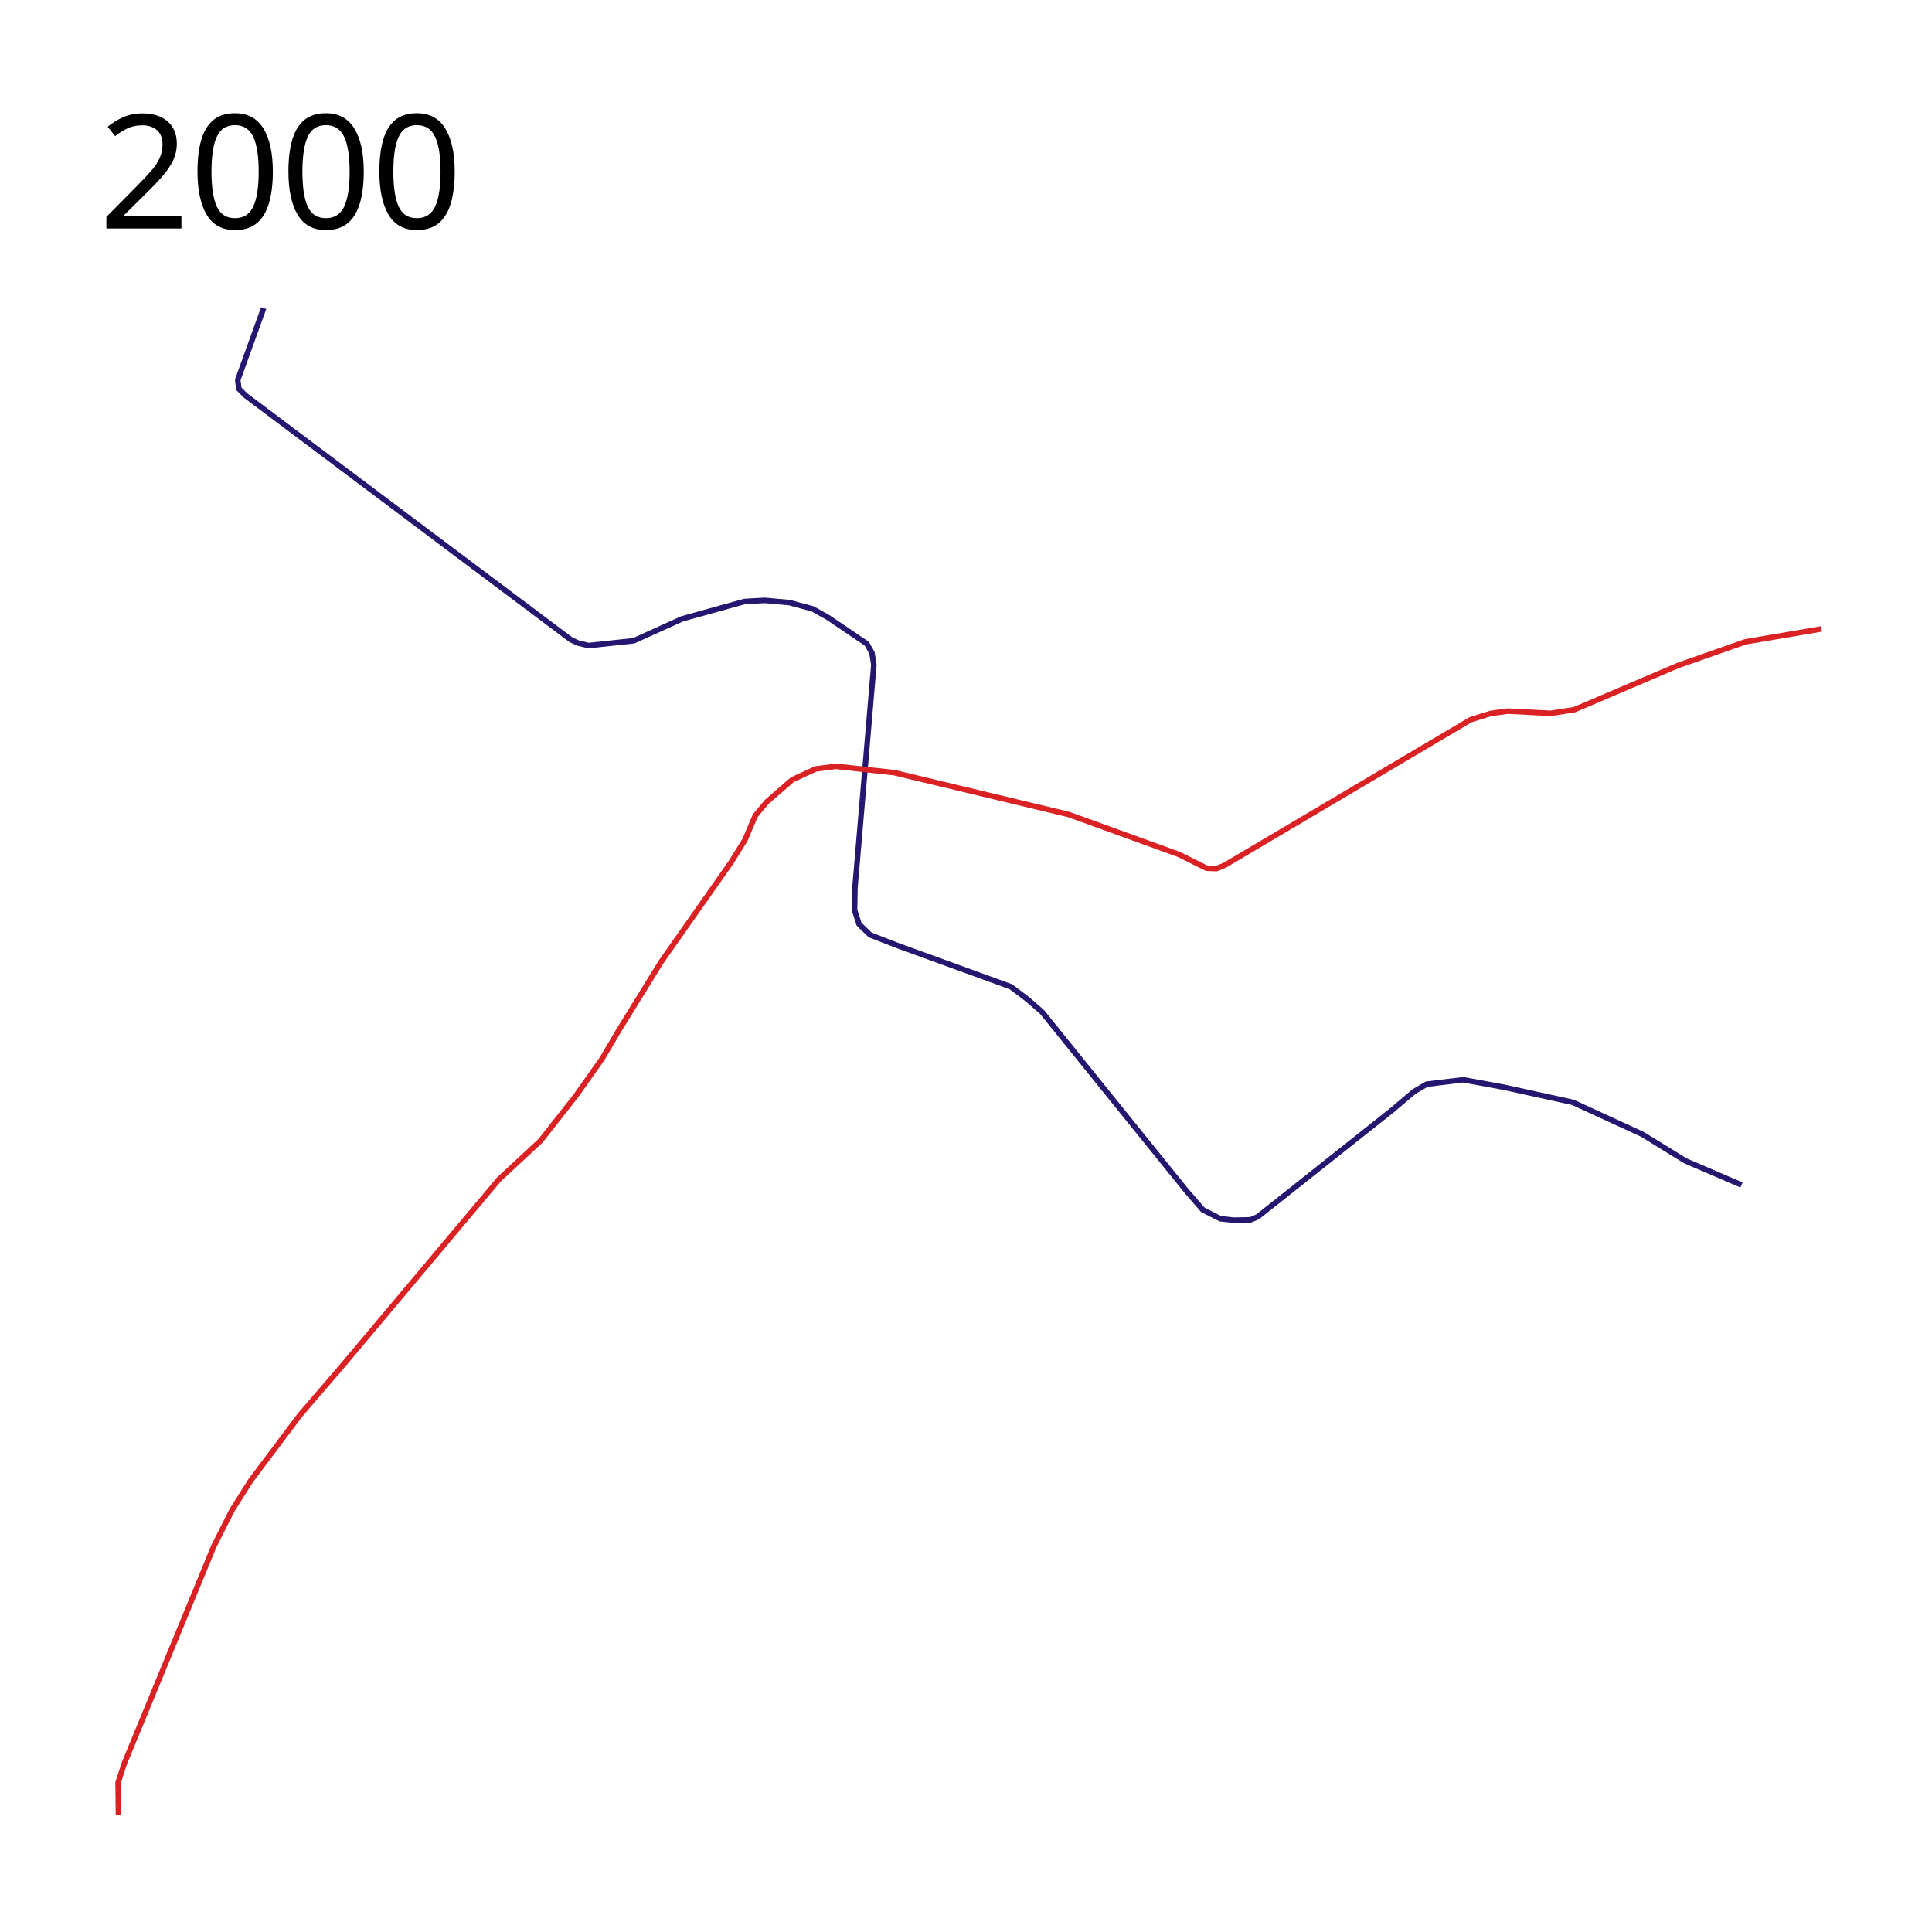
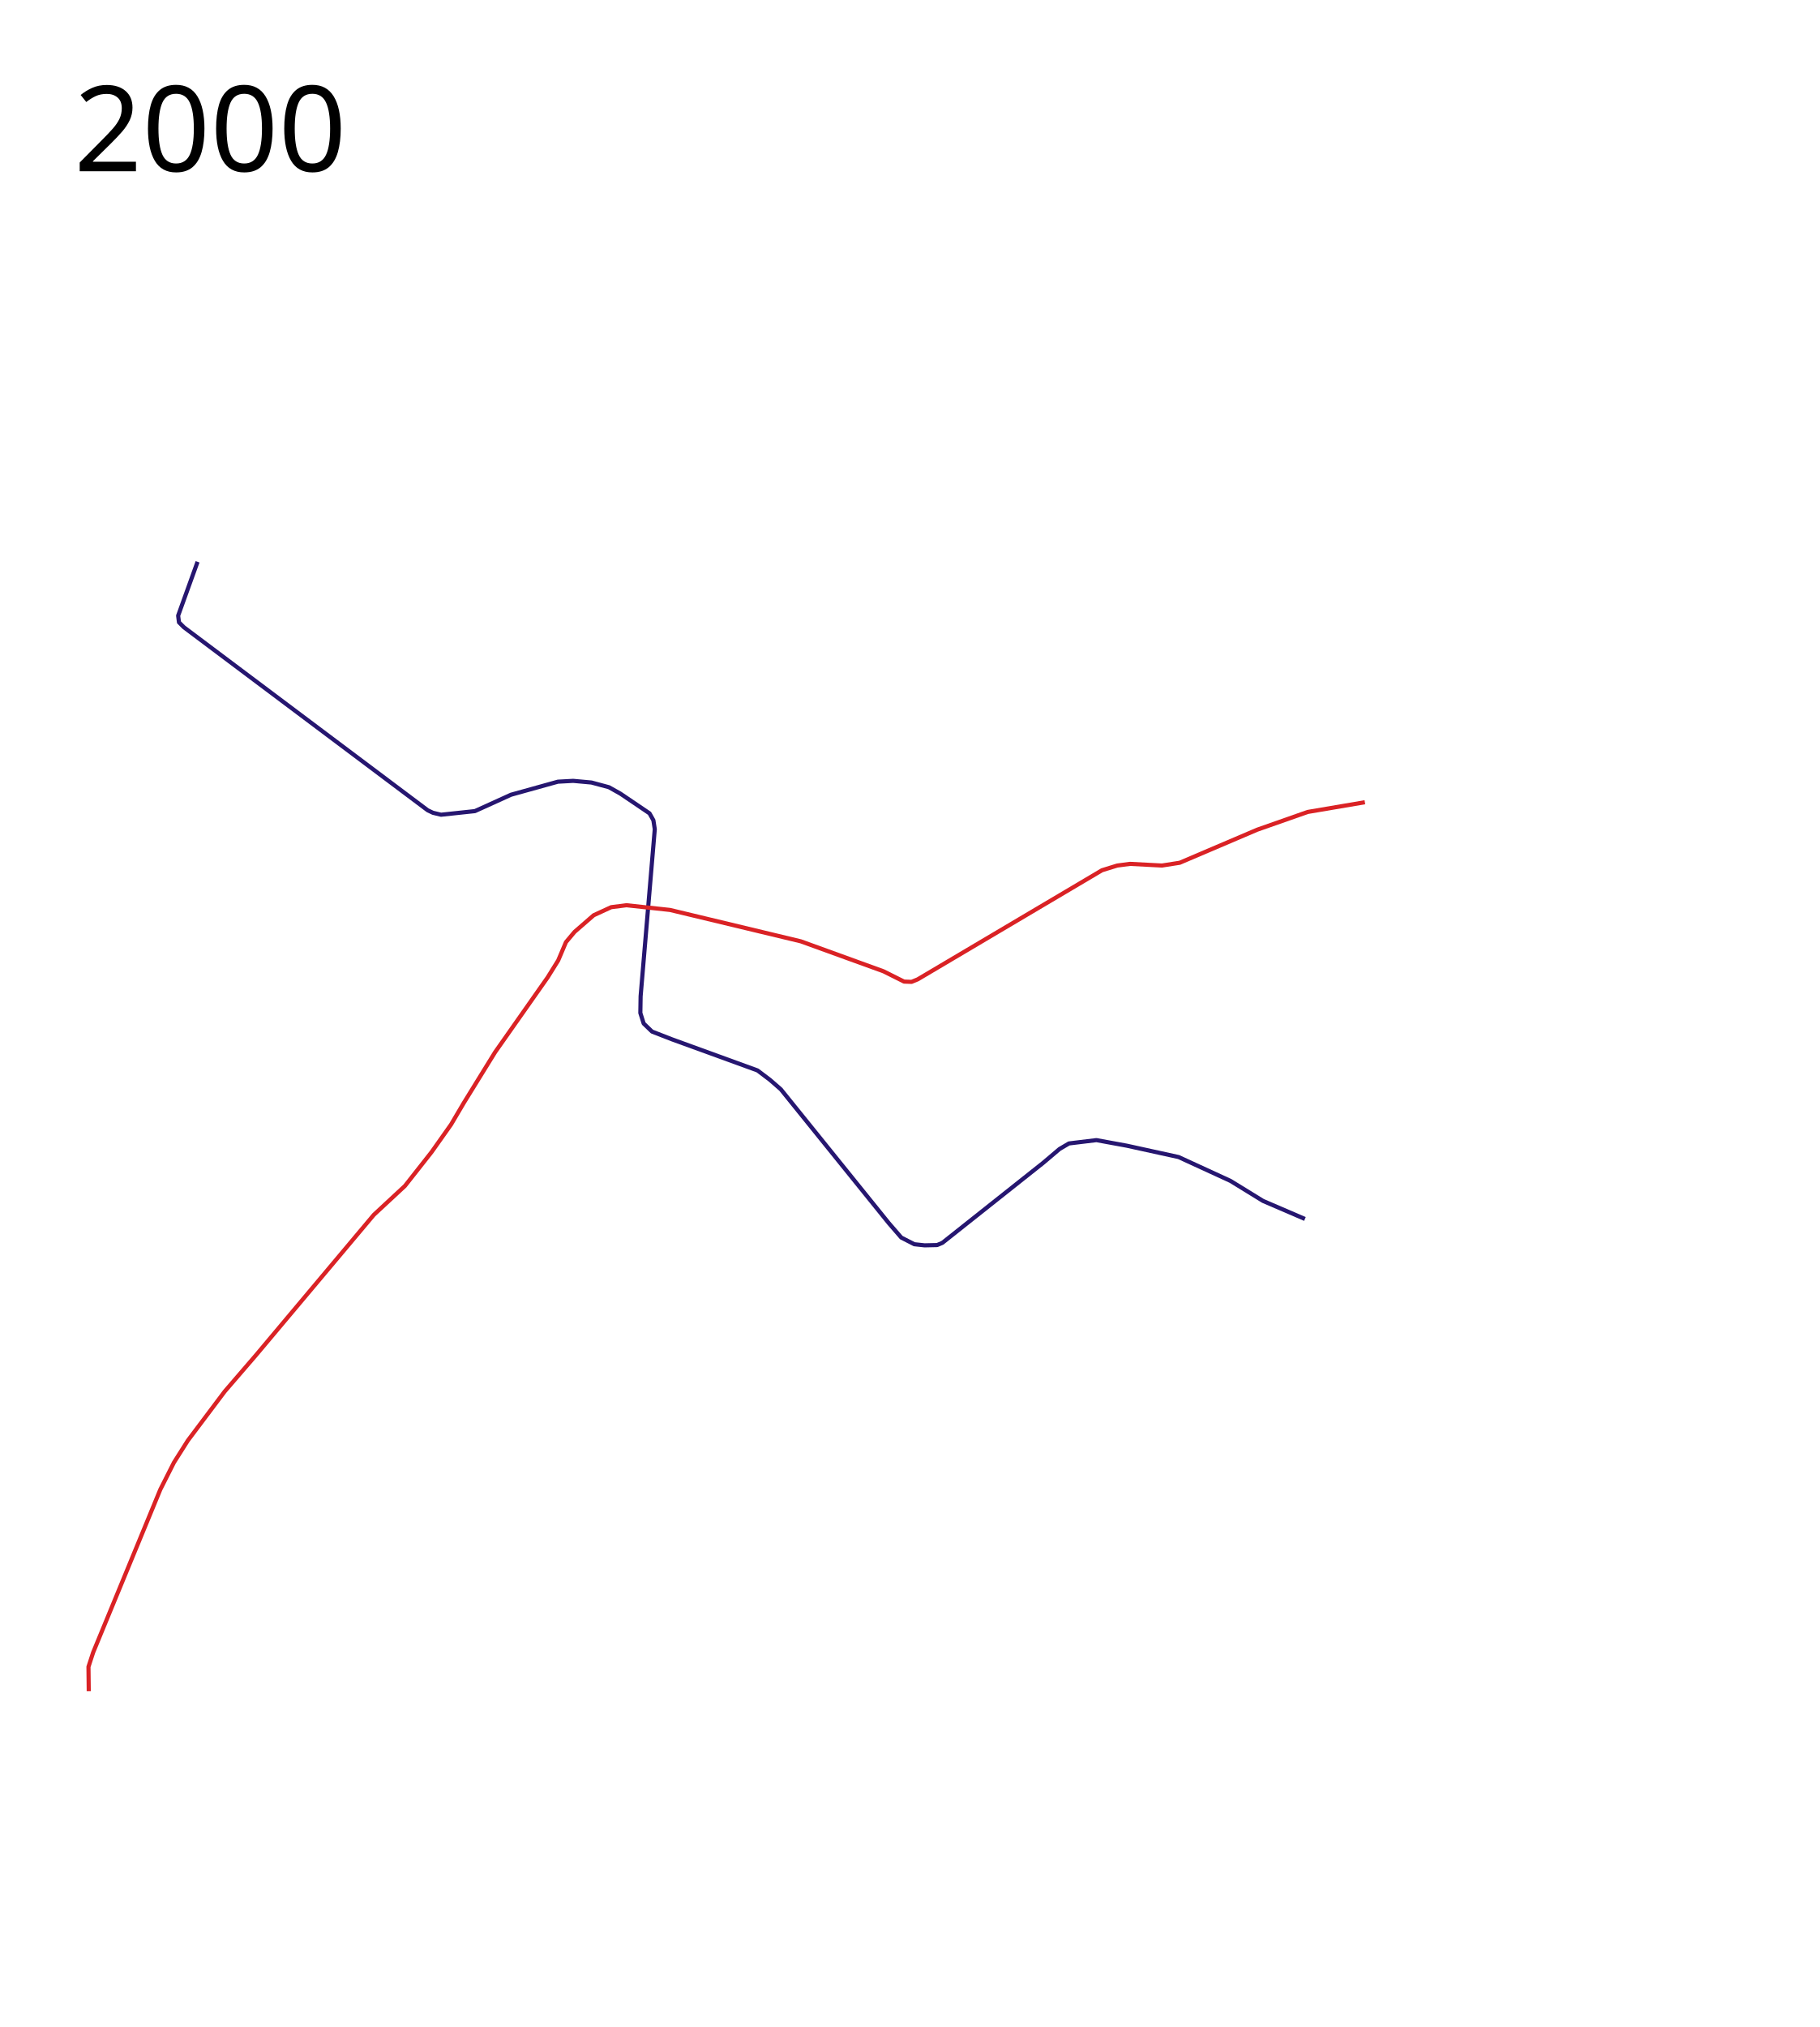
- <svg xmlns="http://www.w3.org/2000/svg" height="1750" width="1750">
+ <svg xmlns="http://www.w3.org/2000/svg" viewBox="0 -400 2200 2450" height="2450" width="2200">
  <path d="M238.828 279.035l-23.49 65.101 1.007 8.054 6.04 6.04 294.636 221.145 6.376 3.02 9.732 2.35 40.94-4.363 43.625-19.8 56.712-15.771 18.457-1.007 22.148 2.014 21.141 5.704 13.759 7.719 35.235 23.825 4.698 8.39 1.678 10.738-17.114 202.017-.336 20.135 4.027 12.752 10.068 9.731 24.161 9.396 103.357 37.585 15.101 11.41 13.088 11.41 130.539 161.747 15.1 17.45 15.773 8.054 12.416 1.342 15.101-.336 6.376-2.684 121.814-96.646 19.8-16.779 11.409-6.712 13.758-1.677 19.464-2.35 36.578 6.712 62.752 13.759 62.753 28.86 39.262 24.16 50.673 21.813" fill="none" stroke="#261670" stroke-width="5" stroke-linejoin="round" />
  <path d="M107.283 1644.158l-.336-29.53 5.705-17.45 81.21-196.984 16.442-32.55 16.78-26.511 44.63-59.397 37.585-43.625 142.62-169.802 37.585-34.9 32.215-40.94 23.49-33.222 15.437-26.175 37.92-61.41 63.424-90.27 12.752-20.47 9.396-22.148 10.403-12.417 23.155-20.134 21.14-9.732 18.458-2.349 52.685 5.705 158.056 37.92 100.002 36.242 24.833 12.417 9.06.335 7.383-3.02 222.822-131.881 18.457-5.705 15.436-2.014 38.592 2.014 21.477-3.356 93.625-39.934 61.075-21.476 69.129-11.746" fill="none" stroke="#da2225" stroke-width="5" stroke-linejoin="round" />
-   <text x="89.453" y="206.961" style="line-height:125%;-inkscape-font-specification:Sans" font-weight="400" font-size="144px" font-family="Sans" letter-spacing="0" word-spacing="0">
-     <tspan x="89.453" y="206.961">2000</tspan>
+   <text x="89.453" y="-193.039" style="line-height:125%;-inkscape-font-specification:Sans" font-weight="400" font-size="144px" font-family="Sans" letter-spacing="0" word-spacing="0">
+     <tspan x="89.453" y="-193.039">2000</tspan>
  </text>
</svg>
